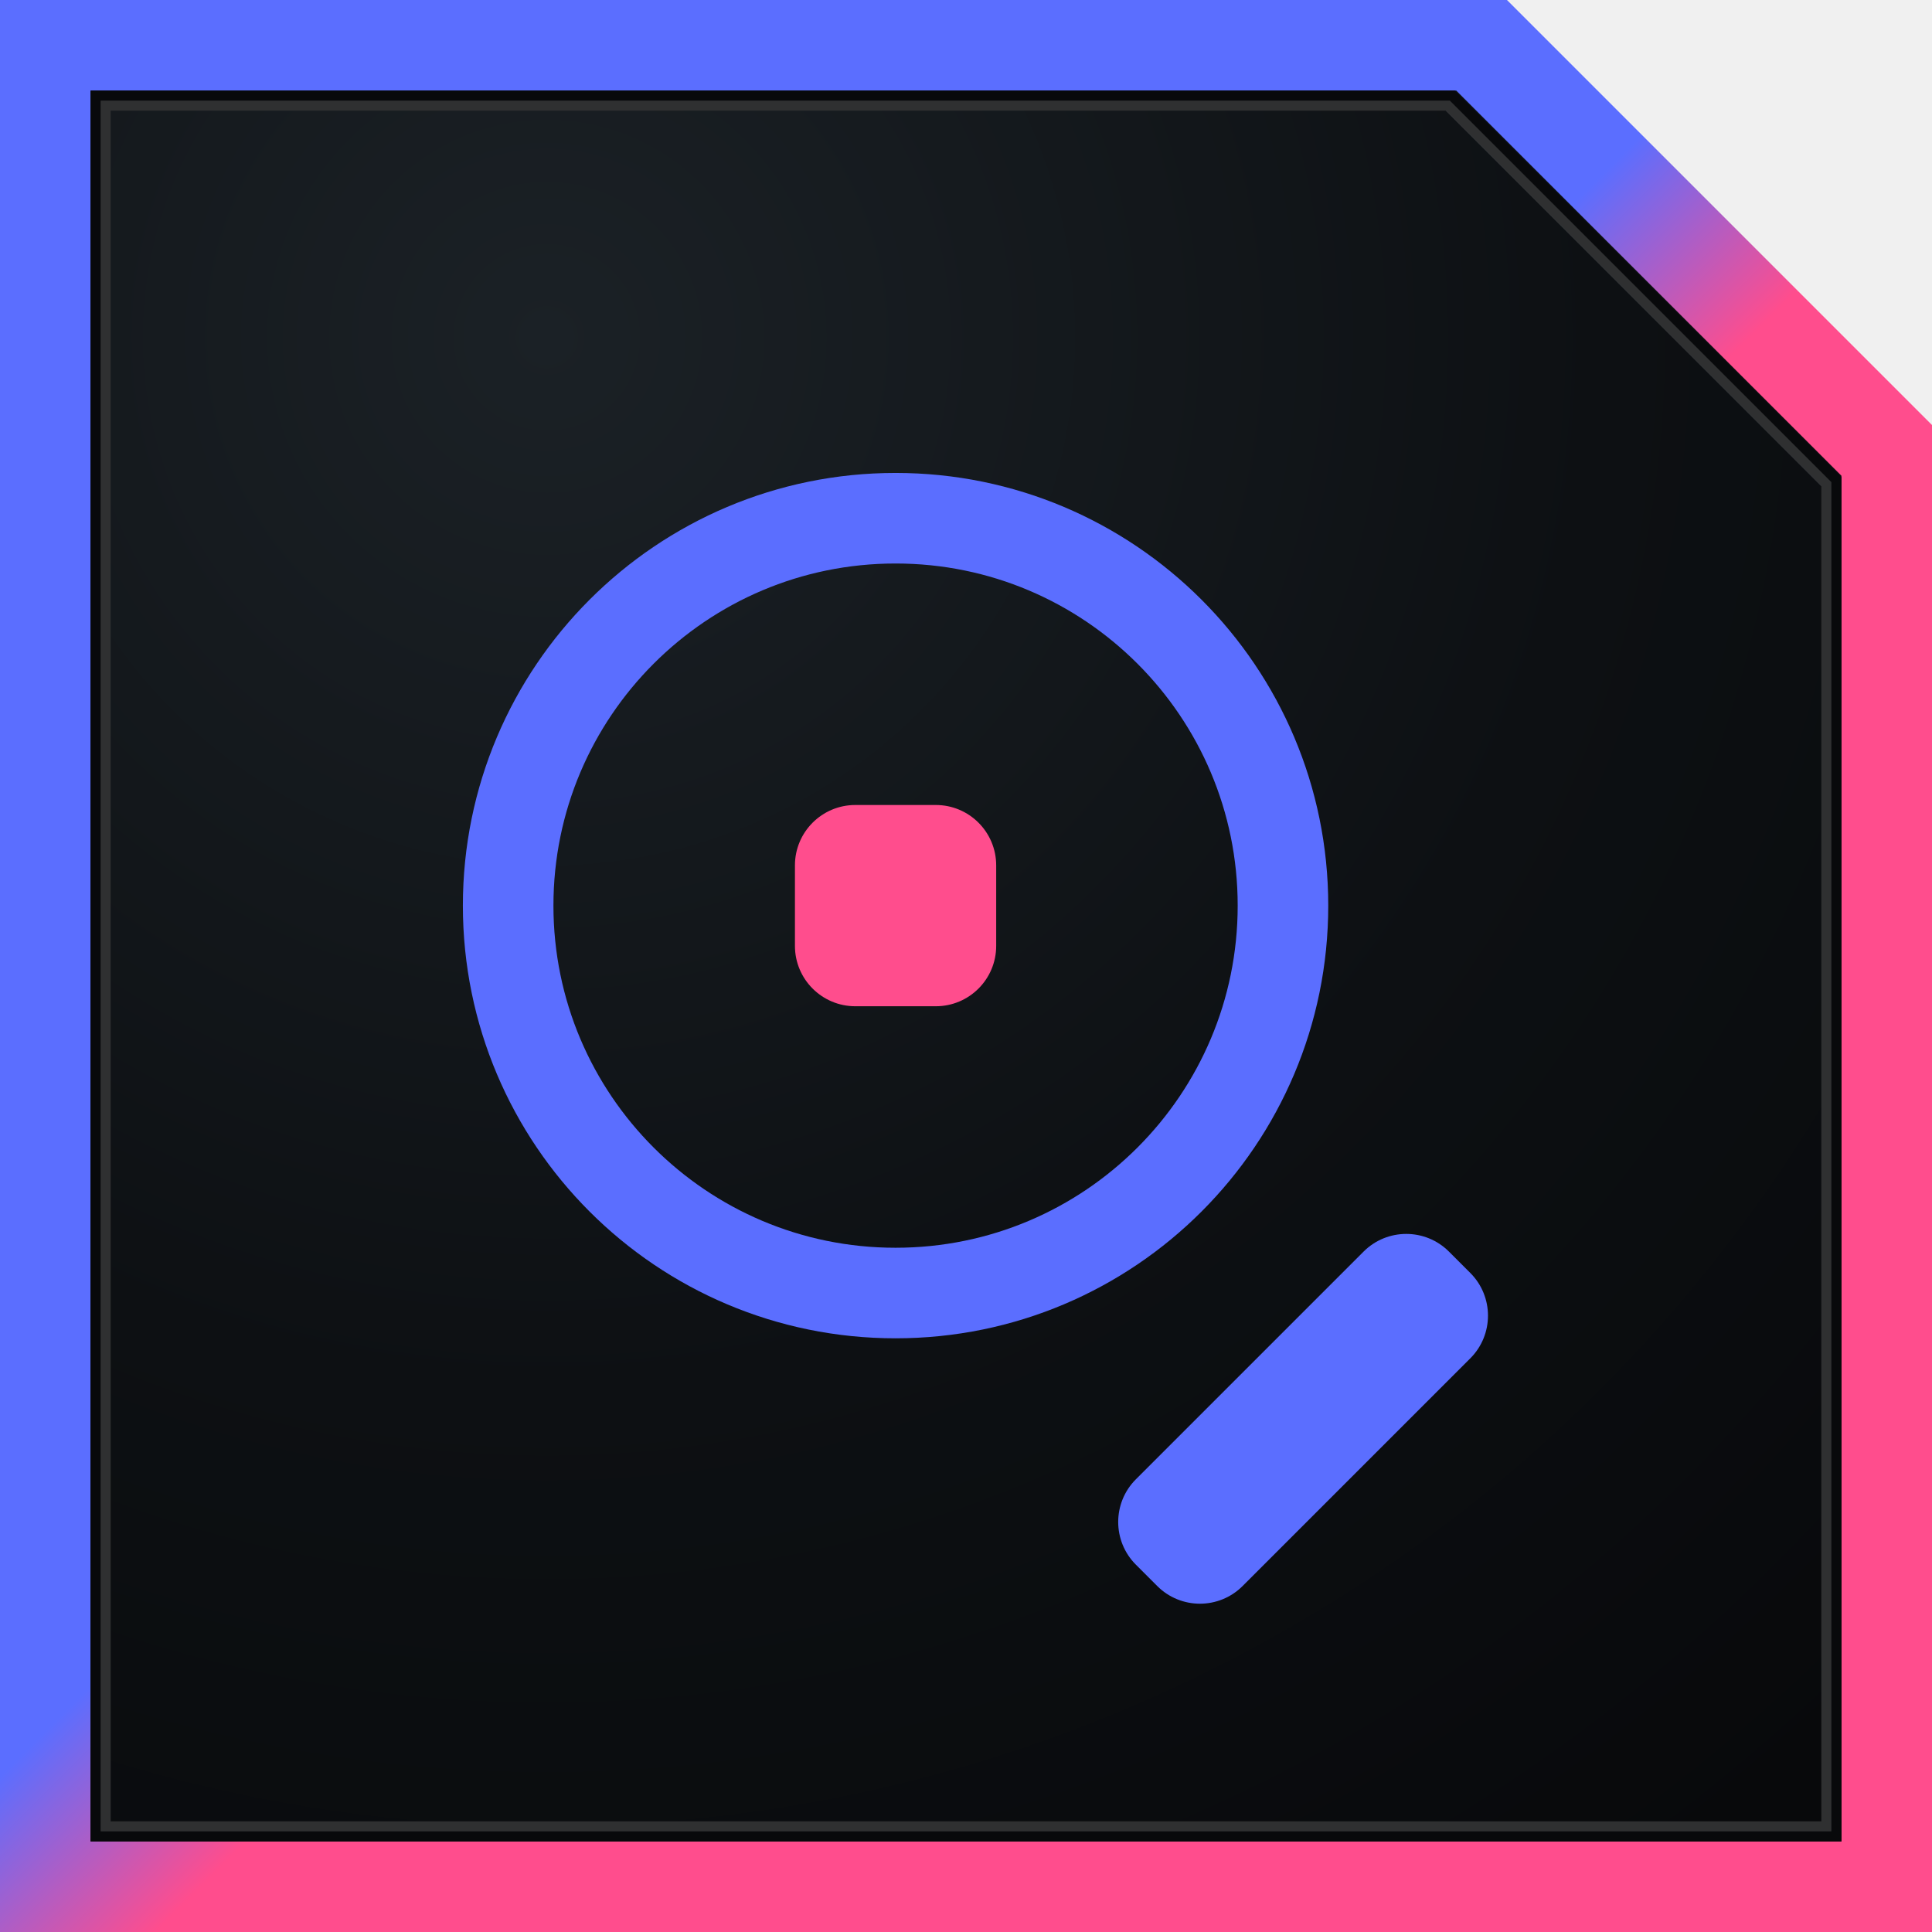
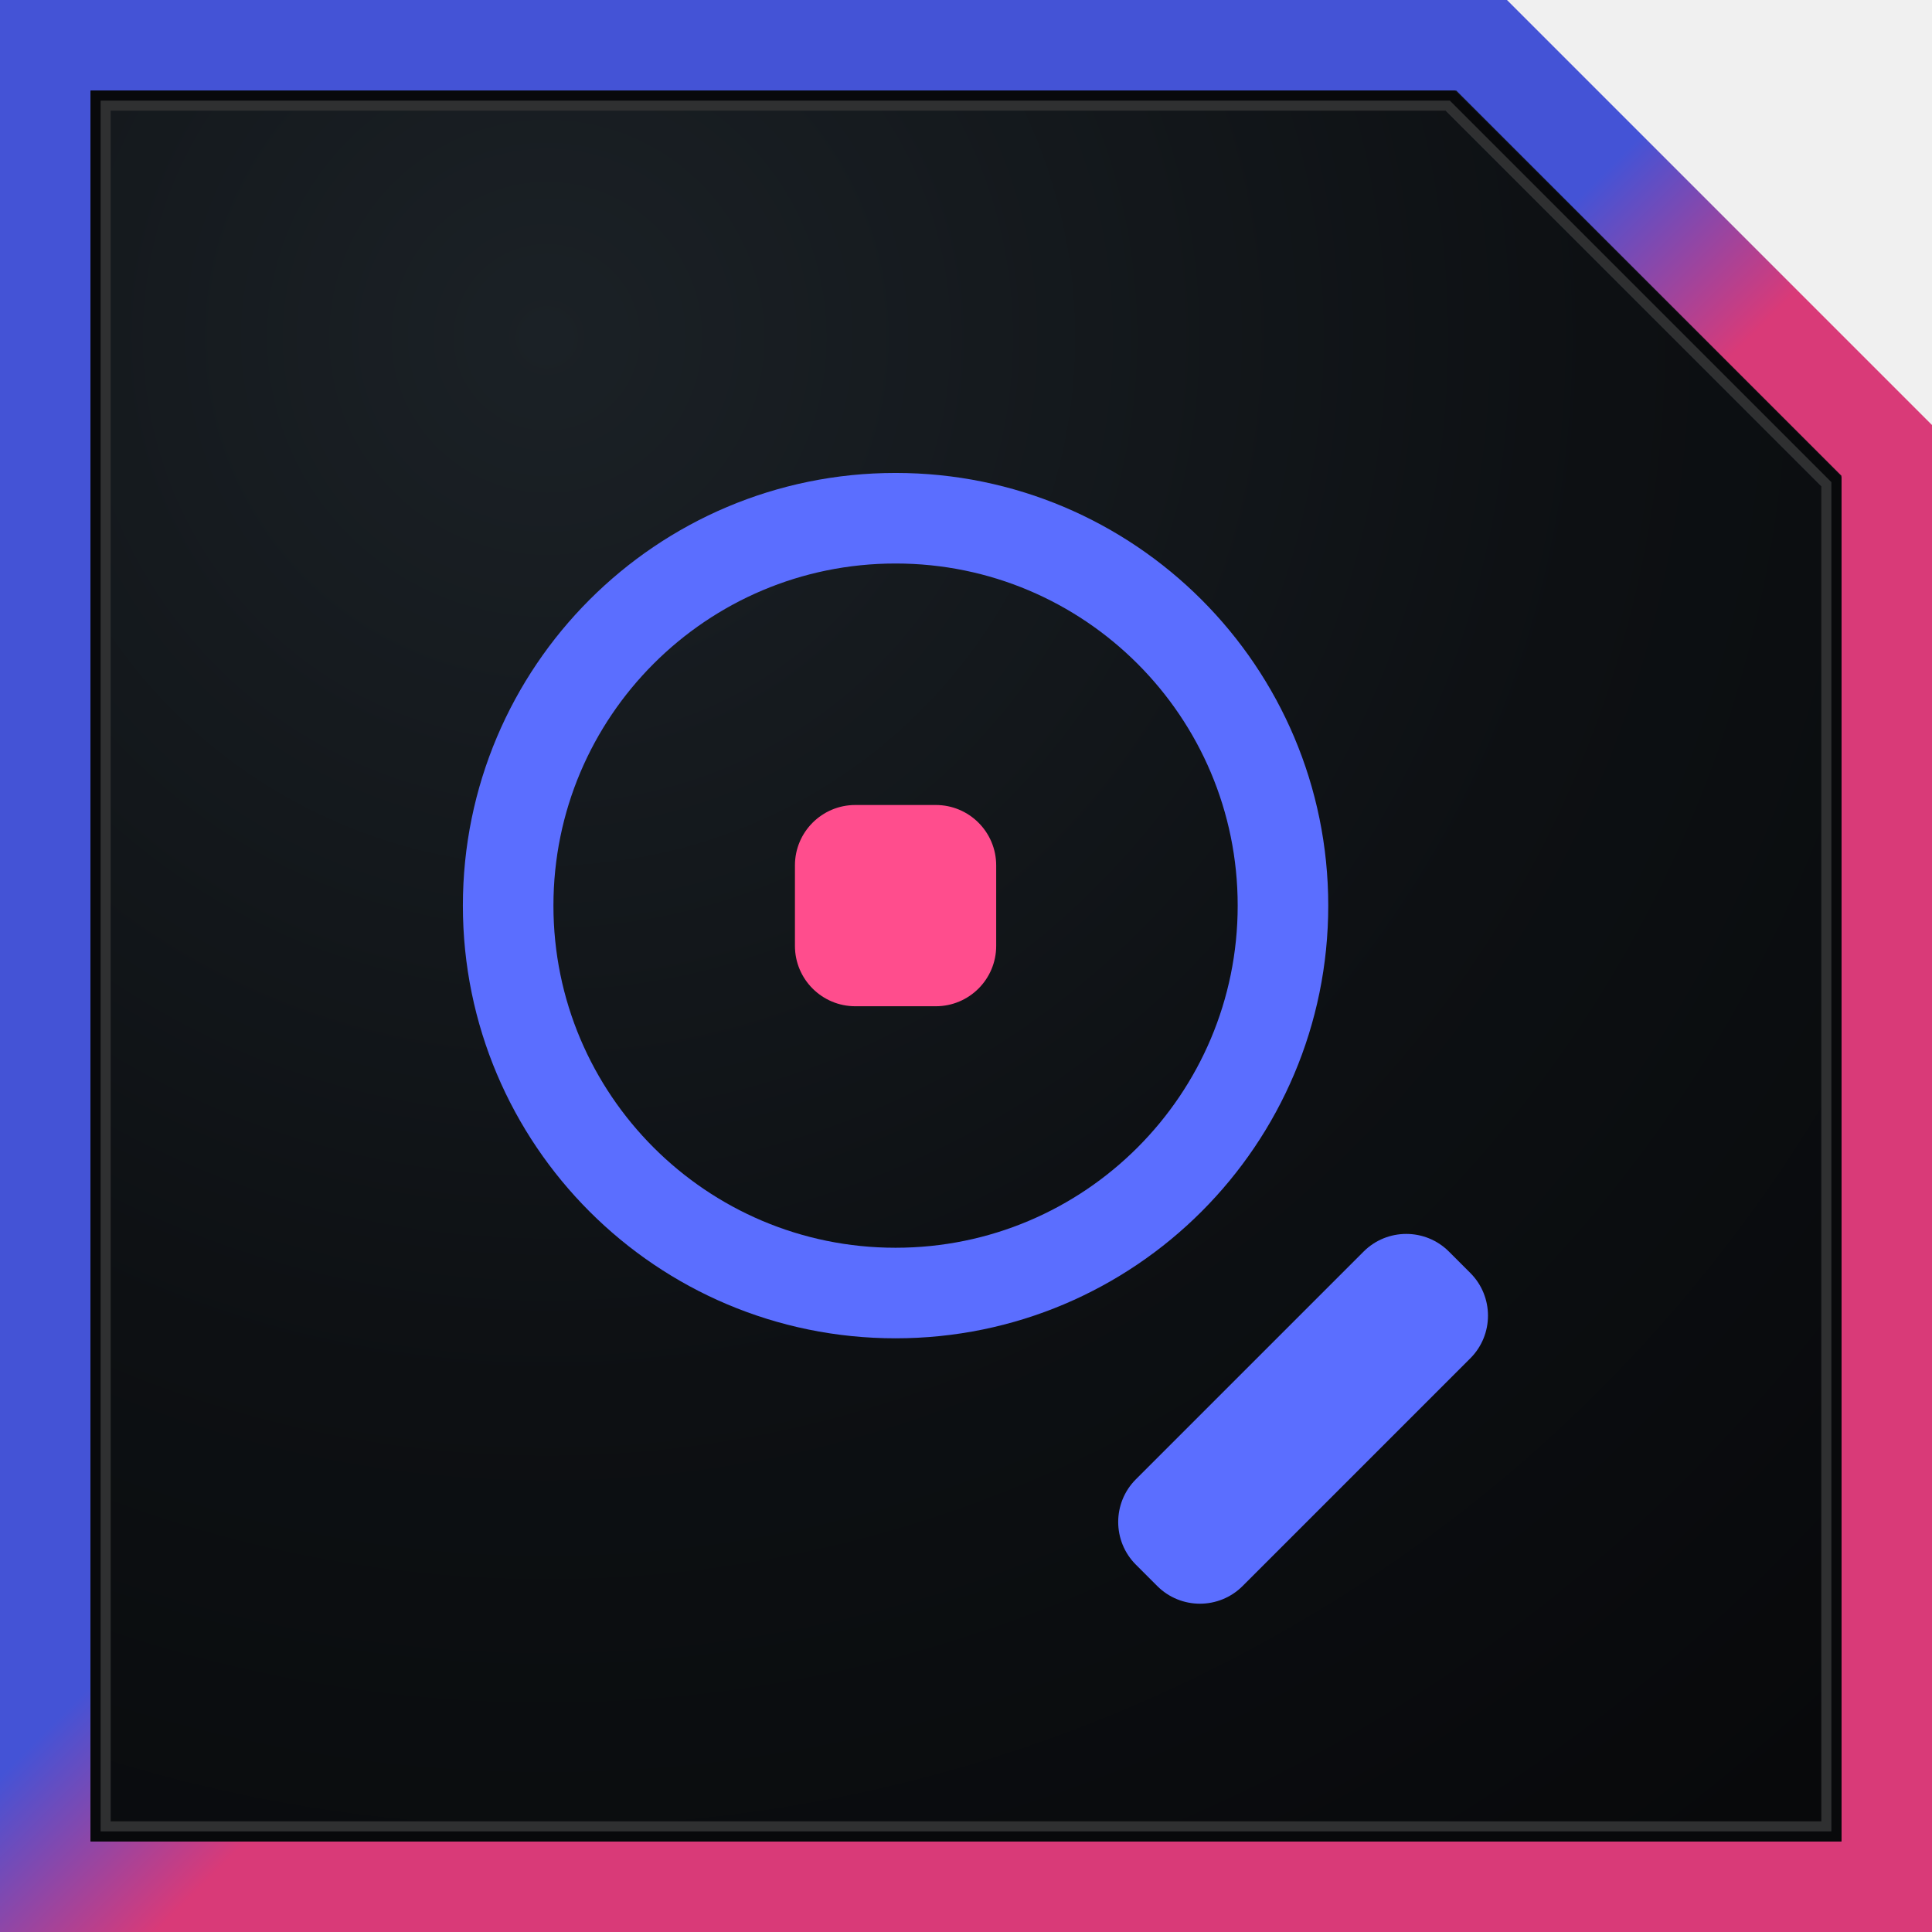
<svg xmlns="http://www.w3.org/2000/svg" viewBox="0 0 192 192" width="192" height="192" role="img" aria-label="pagefind.net">
  <defs>
    <linearGradient id="f" x1="0" y1="0" x2="1" y2="1">
-       <stop offset="0.46" stop-color="#5B6EFF" />
-       <stop offset="0.54" stop-color="#FF4D8D" />
+       <stop offset="0.46" stop-color="#4453D6" />
+       <stop offset="0.54" stop-color="#D93A78" />
    </linearGradient>
    <radialGradient id="g" cx="0.26" cy="0.14" r="1.1">
      <stop offset="0" stop-color="#1B2126" />
      <stop offset="0.55" stop-color="#0D1013" />
      <stop offset="1" stop-color="#08090B" />
    </radialGradient>
  </defs>
  <polygon points="0,0 149.76,0 192,42.24 192,192 0,192" fill="url(#f)" />
  <polygon points="9,9 144.72,9 183,47.28 183,183 9,183" fill="url(#g)" />
  <polygon points="10,10 144.16,10 182,47.84 182,182 10,182" fill="none" stroke="#08090B" stroke-width="2" />
  <polygon points="10.5,10.5 143.88,10.5 181.5,48.12 181.5,181.5 10.5,181.5" fill="none" stroke="#FFFFFF" stroke-opacity="0.16" stroke-width="1" />
  <circle cx="89" cy="90" r="38.5" fill="none" stroke="#5B6EFF" stroke-width="9" />
  <rect x="122" y="119" width="15" height="44" rx="6" fill="#5B6EFF" transform="rotate(45 129.5 141)" />
  <rect x="79" y="80" width="20" height="20" rx="6" fill="#FF4D8D" />
</svg>
